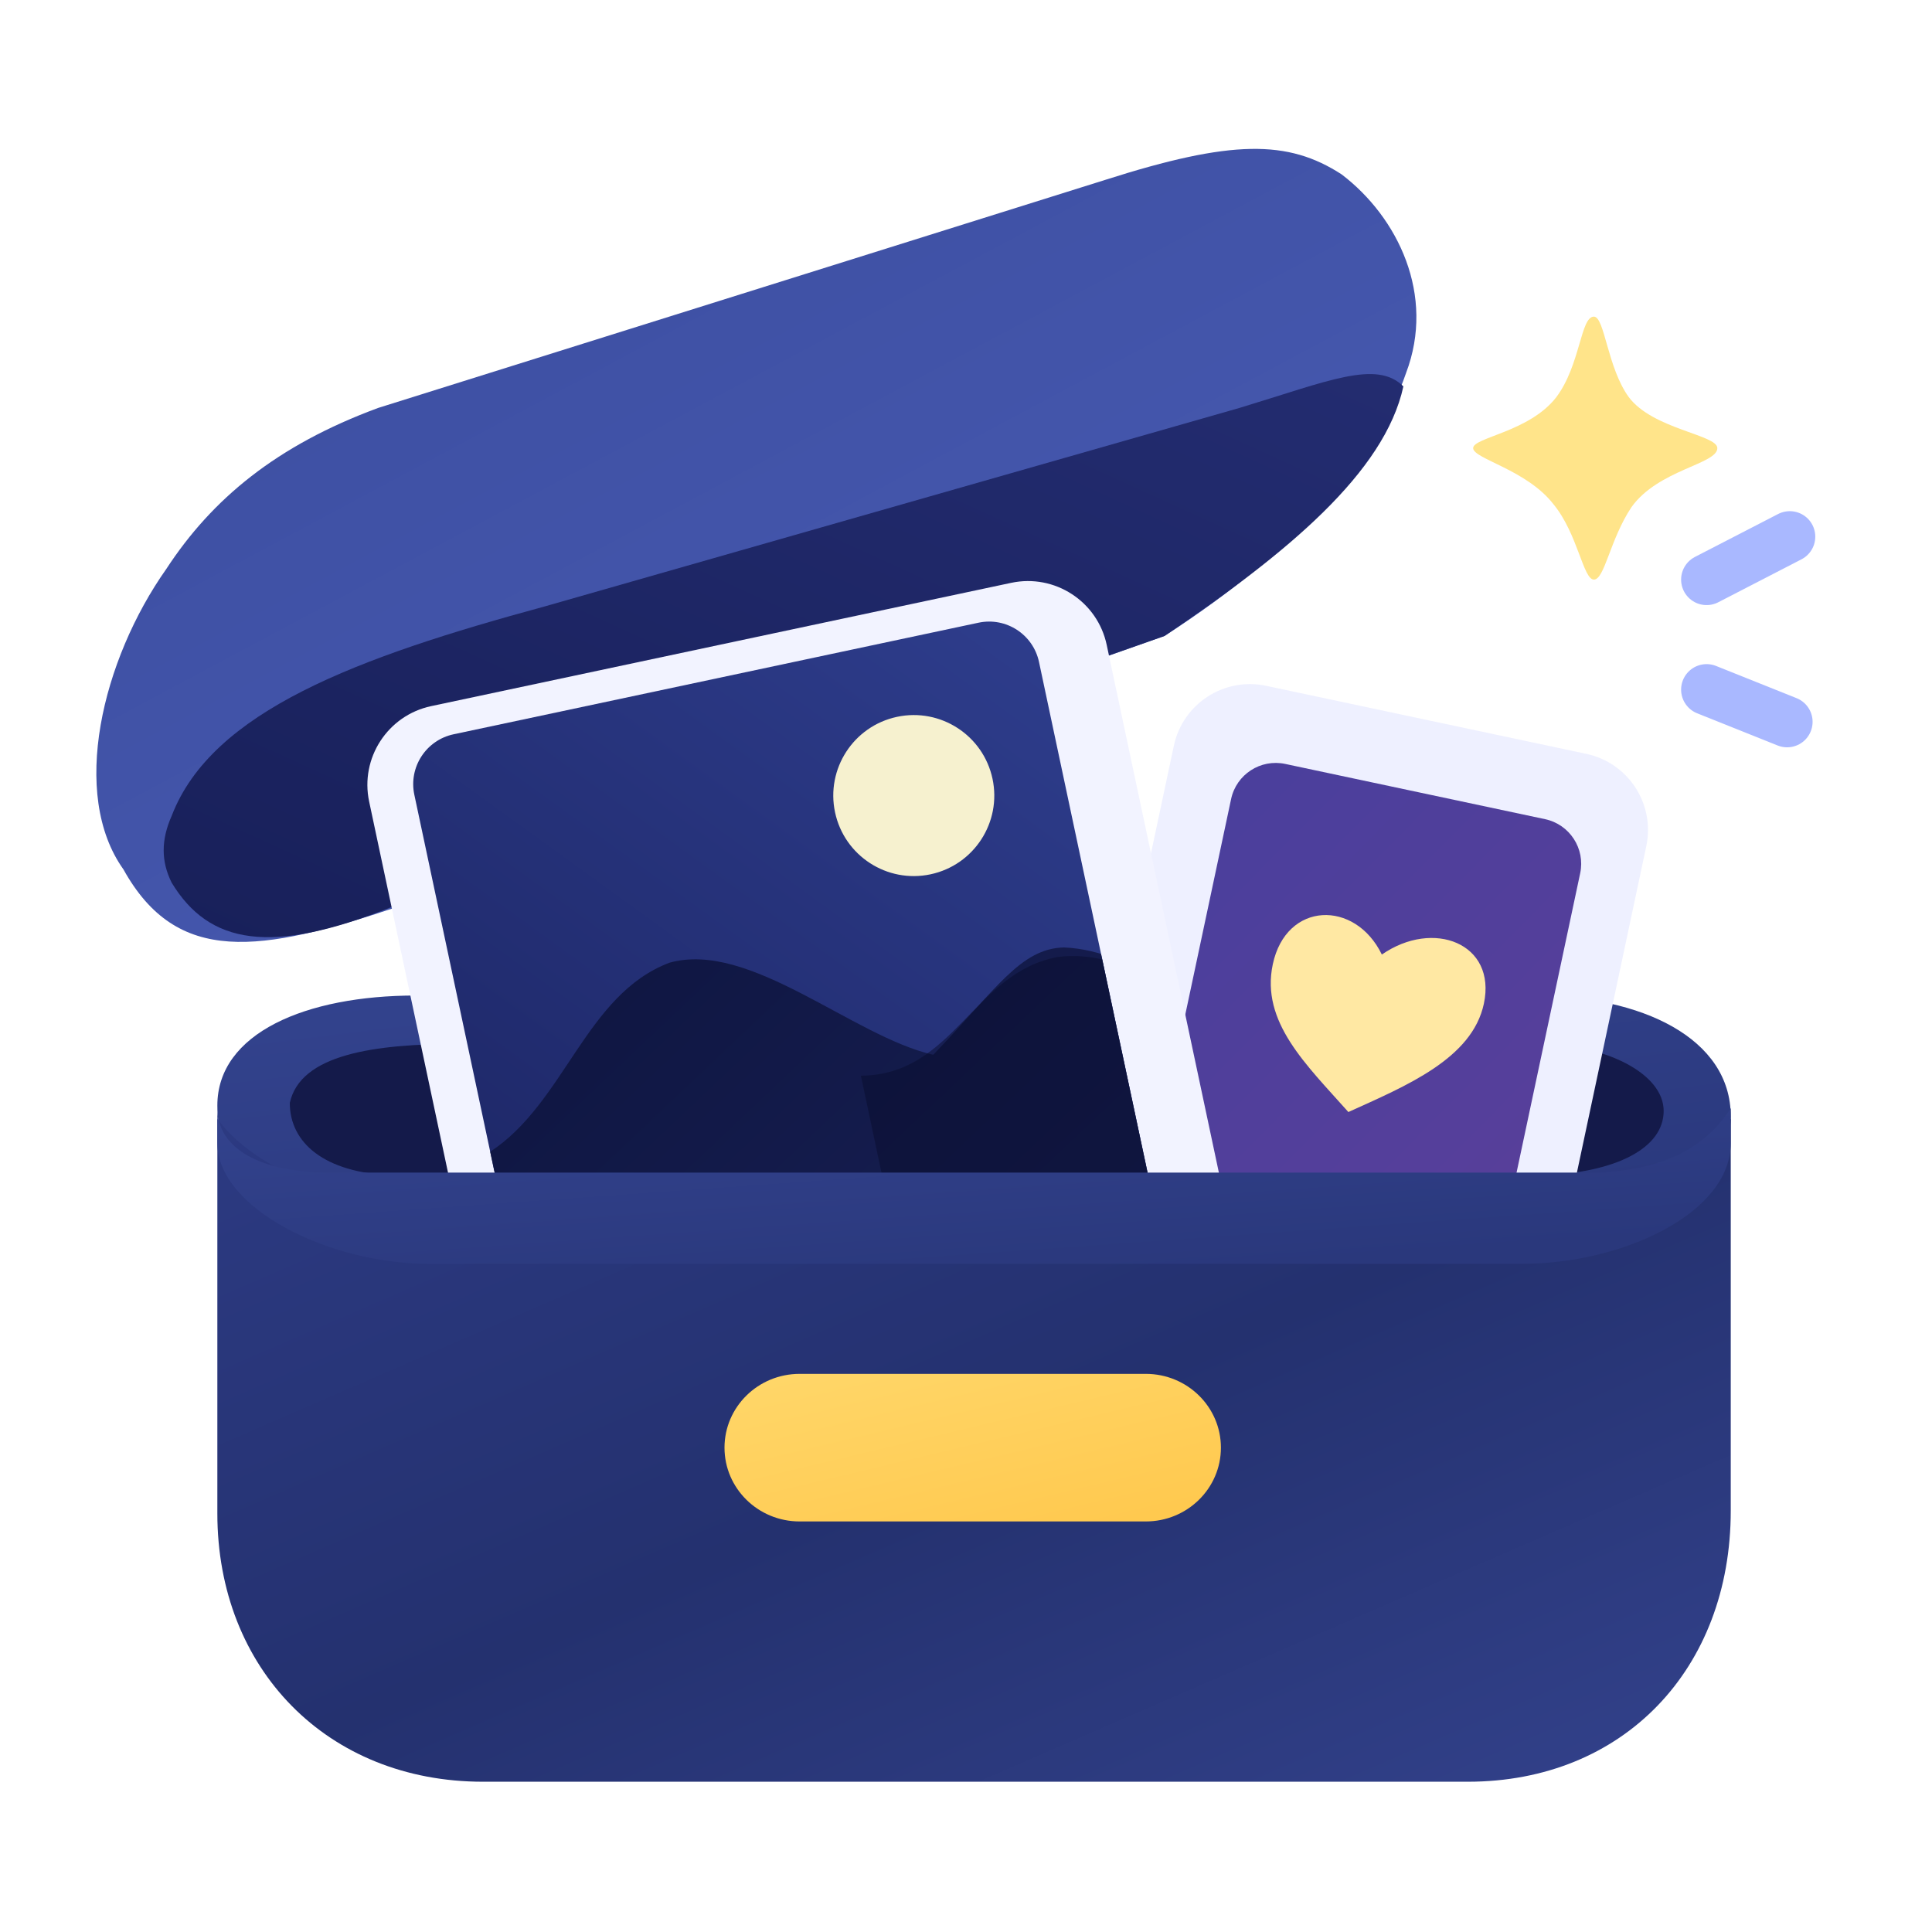
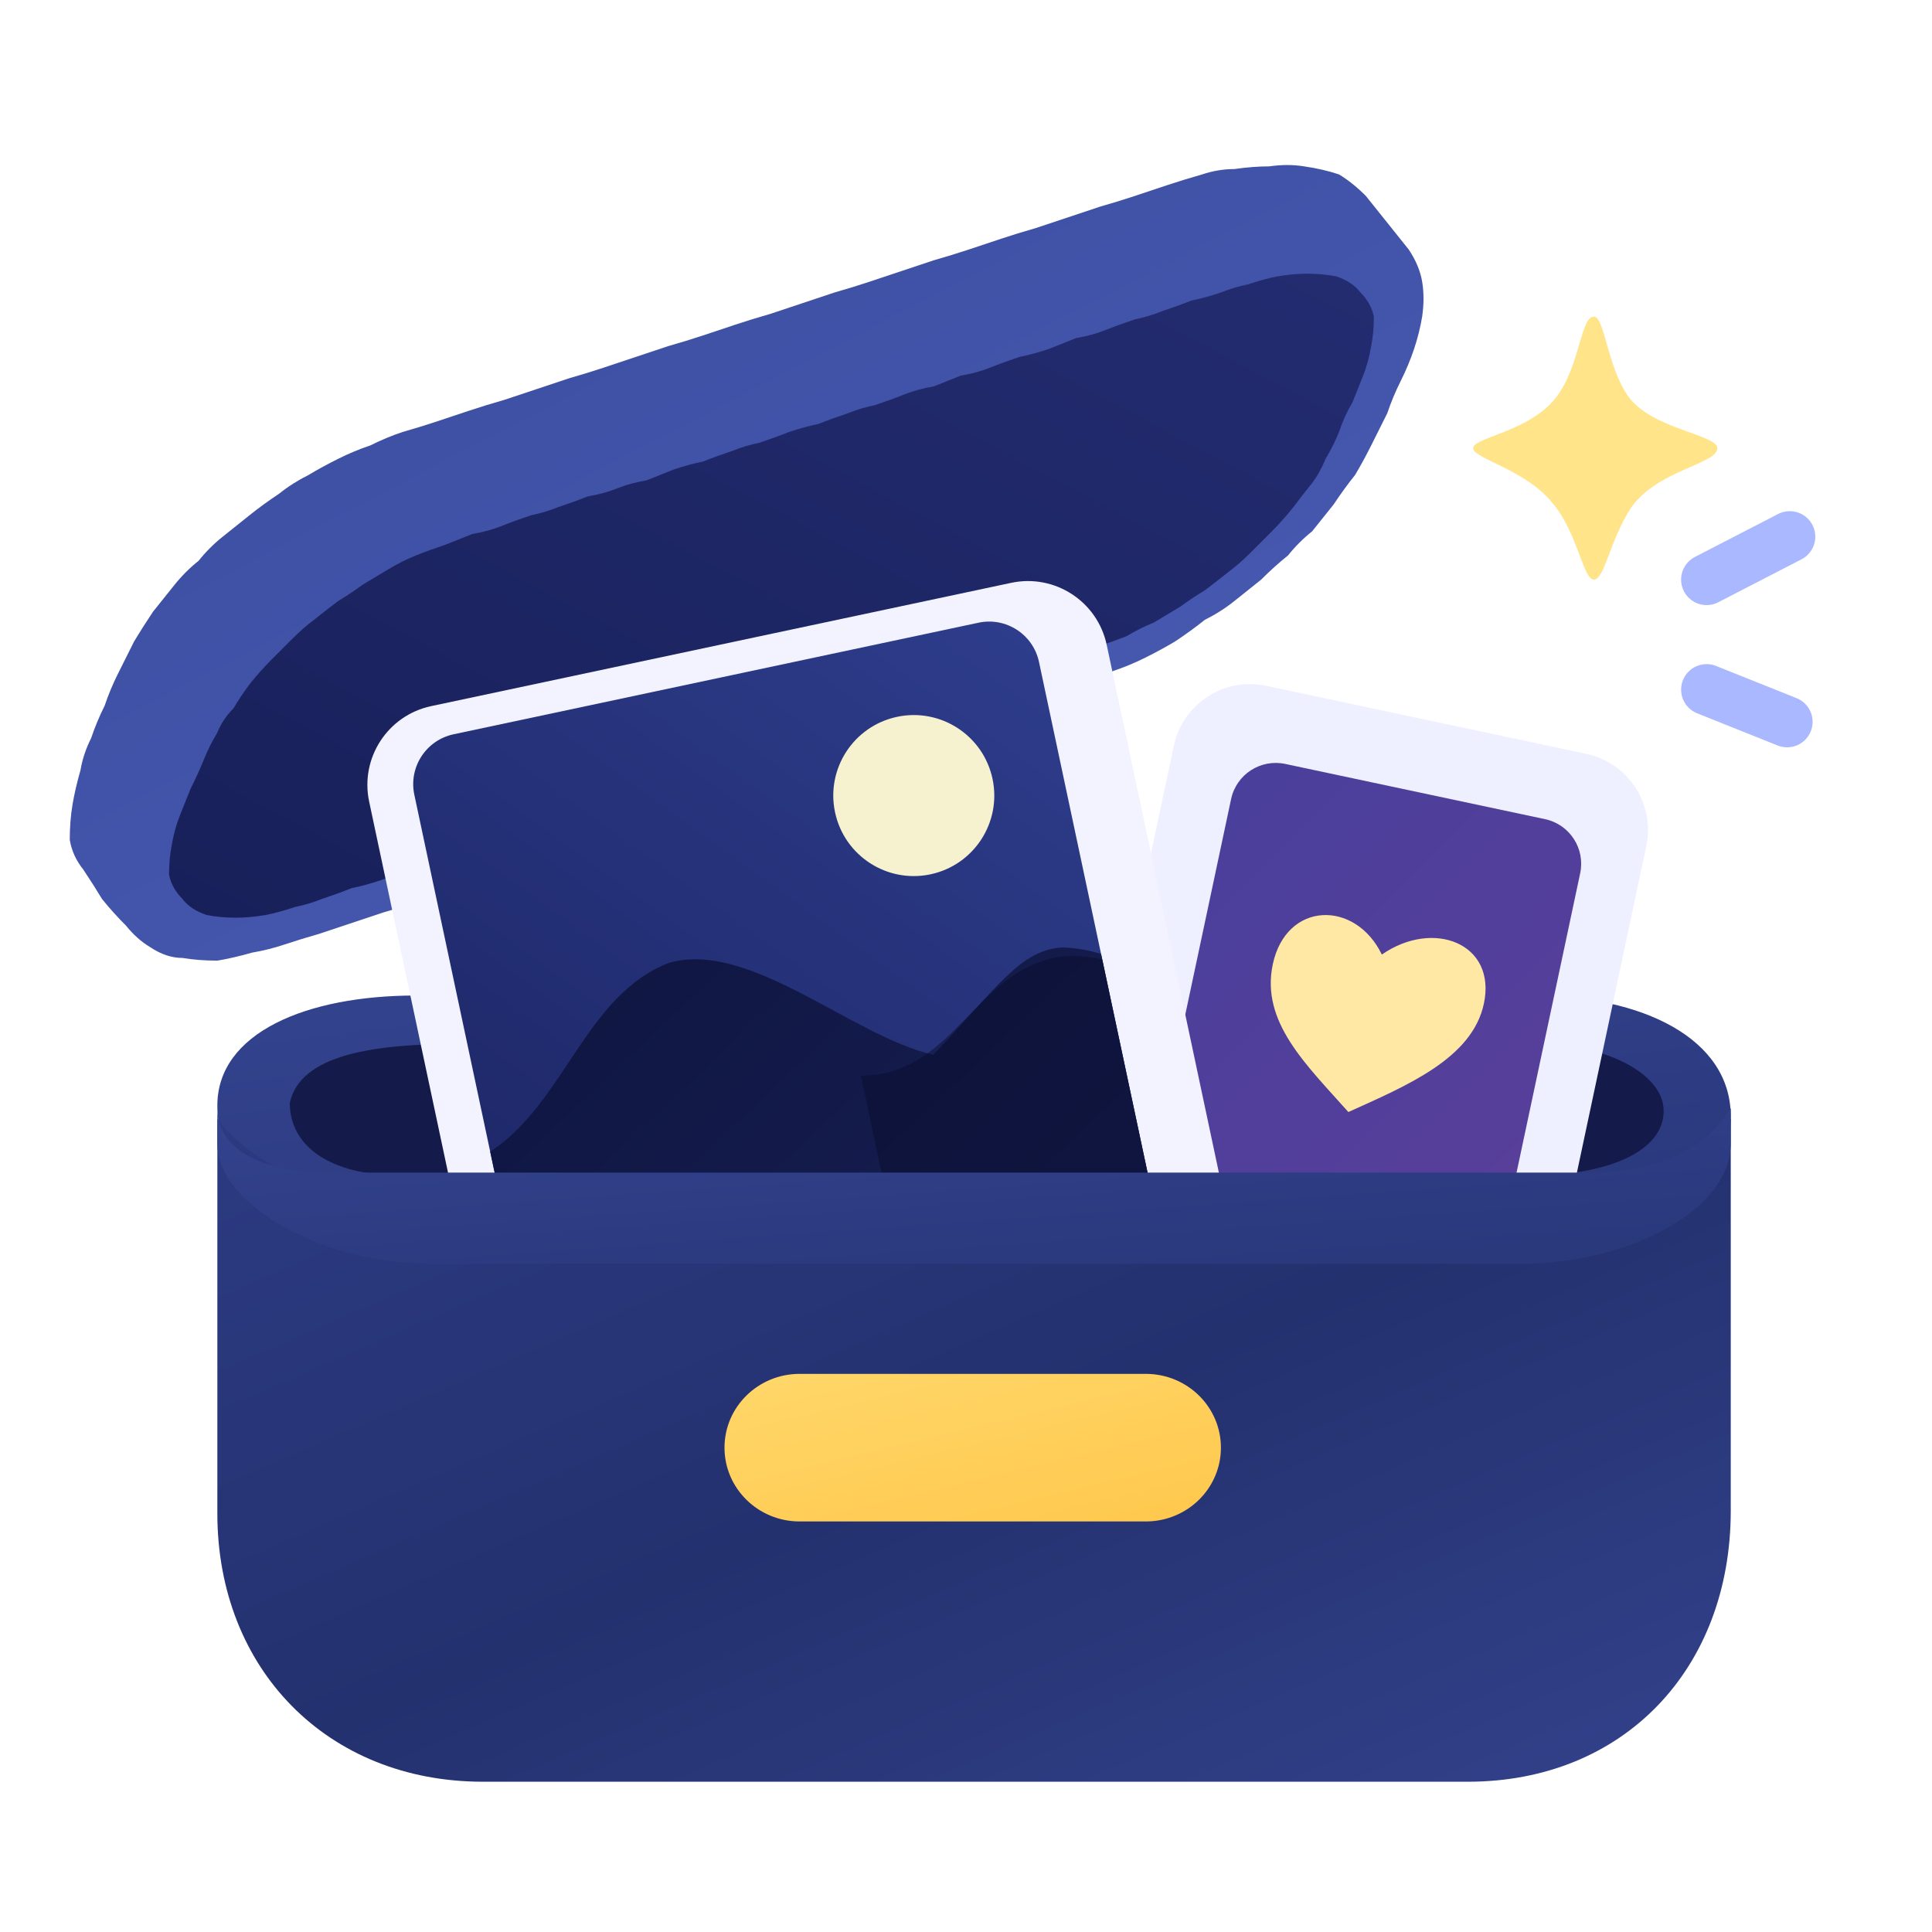
<svg xmlns="http://www.w3.org/2000/svg" viewBox="260 155 720 720" role="img" aria-label="Schuhkarton logo">
  <defs>
    <linearGradient id="sk-lidTop" x1="0" y1="0" x2="0.9" y2="1">
      <stop stop-color="#3a4c9e" />
      <stop offset="1" stop-color="#4a5cb4" />
    </linearGradient>
    <linearGradient id="sk-lidInside" x1="0" y1="1" x2="1" y2="0">
      <stop stop-color="#18205a" />
      <stop offset="1" stop-color="#232c70" />
    </linearGradient>
    <linearGradient id="sk-rim" x1="0" y1="0" x2="0.7" y2="1">
      <stop stop-color="#33438e" />
      <stop offset="1" stop-color="#2a387c" />
    </linearGradient>
    <linearGradient id="sk-box" x1="0" y1="0" x2="1" y2="1">
      <stop stop-color="#2c3a82" />
      <stop offset="0.5" stop-color="#24316f" />
      <stop offset="1" stop-color="#33428c" />
    </linearGradient>
    <linearGradient id="sk-slot" x1="0" y1="0" x2="0.8" y2="1">
      <stop stop-color="#ffd76a" />
      <stop offset="1" stop-color="#ffc94f" />
    </linearGradient>
    <linearGradient id="sk-sky" x1="0" y1="1" x2="1" y2="0">
      <stop stop-color="#1b2462" />
      <stop offset="1" stop-color="#2e3d8c" />
    </linearGradient>
    <linearGradient id="sk-mountains" x1="0" y1="0" x2="1" y2="1">
      <stop stop-color="#0e1540" />
      <stop offset="1" stop-color="#1a2258" />
    </linearGradient>
    <linearGradient id="sk-heartBg" x1="0" y1="0" x2="1" y2="1">
      <stop stop-color="#4a3f9c" />
      <stop offset="1" stop-color="#5a3f9a" />
    </linearGradient>
    <clipPath id="sk-scene">
      <rect x="429" y="405" width="238" height="260" rx="19" />
    </clipPath>
    <clipPath id="sk-inbox">
      <rect x="260" y="155" width="720" height="640" />
    </clipPath>
  </defs>
  <g class="lid">
-     <path fill="url(#sk-lidTop)" d="M306 479C286 451 298 401 322 367C339 341 363 321 401 307L672 222C719 207 740 207 760 220C781 236 795 265 784 294C773 326 745 359 694 392L408 493C357 510 326 515 306 479Z" />
-     <path fill="url(#sk-lidInside)" d="M324 459C339 420 393 400 463 381L722 307C755 297 773 289 783 299C776 331 740 361 694 392L406 493C361 511 338 507 324 484C320 476 320 468 324 459Z" />
+     <path fill="url(#sk-lidTop)" d="M777 309Q774 315 771 321Q768 327 765 332Q761 337 757 343Q753 348 749 353Q744 357 740 362Q735 366 730 371Q725 375 720 379Q715 383 709 386Q704 390 698 394Q693 397 687 400Q681 403 675 405Q669 408 663 410Q657 412 651 414Q645 416 639 418Q632 421 626 423Q620 425 614 427Q608 429 601 431Q595 433 589 435Q583 437 577 439Q571 441 564 443Q558 445 552 447Q546 449 540 451Q533 453 527 455Q521 457 515 459Q509 461 502 463Q496 465 490 467Q484 469 478 471Q471 473 465 475Q459 477 453 479Q447 481 441 483Q434 485 428 487Q422 489 416 491Q410 493 403 495Q397 497 391 499Q385 501 379 503Q372 505 366 507Q360 509 354 510Q347 512 341 513Q334 513 328 512Q322 512 316 508Q311 505 307 500Q302 495 298 490Q295 485 291 479Q287 474 286 468Q286 461 287 455Q288 449 290 442Q291 436 294 430Q296 424 299 418Q301 412 304 406Q307 400 310 394Q313 389 317 383Q321 378 325 373Q329 368 334 364Q338 359 343 355Q348 351 353 347Q358 343 364 339Q369 335 375 332Q380 329 386 326Q392 323 398 321Q404 318 410 316Q417 314 423 312Q429 310 435 308Q441 306 448 304Q454 302 460 300Q466 298 472 296Q479 294 485 292Q491 290 497 288Q503 286 509 284Q516 282 522 280Q528 278 534 276Q540 274 547 272Q553 270 559 268Q565 266 571 264Q578 262 584 260Q590 258 596 256Q602 254 608 252Q615 250 621 248Q627 246 633 244Q639 242 646 240Q652 238 658 236Q664 234 670 232Q677 230 683 228Q689 226 695 224Q701 222 708 220Q714 218 720 218Q727 217 733 217Q740 216 746 217Q753 218 759 220Q764 223 769 228Q773 233 777 238Q781 243 785 248Q789 254 790 260Q791 266 790 273Q789 279 787 285Q785 291 782 297Q779 303 777 309Z" />
+     <path fill="url(#sk-lidInside)" d="M759 316Q757 321 754 326Q752 331 749 335Q745 340 742 344Q738 349 734 353Q730 357 726 361Q722 365 718 368Q713 372 709 375Q704 378 700 381Q695 384 690 387Q685 389 680 392Q675 394 669 396Q664 398 659 400Q653 401 648 403Q643 405 637 407Q632 408 627 410Q621 412 616 413Q610 415 605 417Q600 419 594 420Q589 422 584 424Q578 426 573 427Q568 429 562 431Q557 433 552 434Q546 436 541 438Q536 440 530 441Q525 443 519 445Q514 447 509 448Q503 450 498 452Q493 453 487 455Q482 457 477 459Q471 460 466 462Q461 464 455 466Q450 467 445 469Q439 471 434 473Q428 474 423 476Q418 478 412 480Q407 481 402 483Q396 485 391 486Q386 488 380 490Q375 492 370 493Q364 495 359 496Q353 497 348 497Q342 497 337 496Q331 494 328 490Q324 486 323 481Q323 475 324 470Q325 464 327 459Q329 454 331 449Q334 443 336 438Q338 433 341 428Q343 423 347 419Q350 414 353 410Q357 405 361 401Q365 397 369 393Q373 389 377 386Q382 382 386 379Q391 376 395 373Q400 370 405 367Q410 364 415 362Q420 360 426 358Q431 356 436 354Q442 353 447 351Q452 349 458 347Q463 346 468 344Q474 342 479 340Q485 339 490 337Q495 335 501 334Q506 332 511 330Q517 328 522 327Q527 325 533 323Q538 321 543 320Q549 318 554 316Q560 314 565 313Q570 311 576 309Q581 307 586 306Q592 304 597 302Q602 300 608 299Q613 297 618 295Q624 294 629 292Q634 290 640 288Q645 287 651 285Q656 283 661 281Q667 280 672 278Q677 276 683 274Q688 273 693 271Q699 269 704 267Q709 266 715 264Q720 262 725 261Q731 259 736 258Q742 257 747 257Q753 257 758 258Q764 260 767 264Q771 268 772 273Q772 279 771 284Q770 290 768 295Q766 300 764 305Q761 310 759 316Z" />
  </g>
  <path fill="url(#sk-rim)" d="M341 567C341 540 374 526 415 526H831C872 526 905 542 905 571C905 598 870 626 823 626H423C376 626 341 599 341 567Z" />
  <path fill="#141a4a" d="M368 566C372 548 399 544 432 544H833C858 544 880 555 880 569C880 583 862 592 835 593H406C381 592 368 581 368 566Z" />
  <g clip-path="url(#sk-inbox)">
    <g class="p2">
      <g transform="rotate(12 771 515)">
        <rect x="682" y="421" width="180" height="255" rx="29" fill="#eef0ff" />
        <rect x="707" y="448" width="133" height="208" rx="17" fill="url(#sk-heartBg)" />
        <path fill="#ffe8a3" d="M774 510C760 492 735 498 735 522C735 544 755 556 774 570C793 556 815 541 815 520C815 497 790 493 774 510Z" />
      </g>
    </g>
    <g class="p1">
      <g transform="rotate(-12 551 507)">
        <rect x="412" y="393" width="281" height="307" rx="30" fill="#f2f3ff" />
        <g clip-path="url(#sk-scene)">
          <rect x="429" y="405" width="238" height="260" rx="19" fill="url(#sk-sky)" />
          <circle cx="611" cy="463" r="30" fill="#f6f1cf" />
          <path fill="url(#sk-mountains)" d="M429 560C460 548 476 510 509 505C540 503 570 546 598 559C626 540 638 527 654 530C681 537 696 564 712 572L712 678H429Z" />
          <path fill="#080c2c" opacity="0.5" d="M570 561C604 568 619 532 651 533C678 535 699 564 712 576V678H570Z" />
        </g>
      </g>
    </g>
  </g>
  <path fill="url(#sk-box)" d="M341 572C356 592 388 603 419 603H827C862 603 891 589 905 572V718C905 777 865 819 807 819H440C382 819 341 777 341 719Z" />
  <path fill="url(#sk-rim)" d="M341 568C341 583 357 592 383 592H855C881 591 896 582 905 568V581C905 607 865 626 827 626H420C382 626 341 605 341 581Z" />
  <rect x="530" y="667" width="185" height="55" rx="28" fill="url(#sk-slot)" />
  <path class="star" fill="#ffe48a" d="M854 273C858 273 859 292 867 303C876 315 900 317 900 322C900 328 878 330 868 344C860 356 858 371 854 371C850 371 848 354 839 343C829 330 809 326 809 322C809 318 830 316 840 303C849 291 849 273 854 273Z" />
  <path class="rays" d="M896 371L927 355M896 412L926 424" fill="none" stroke="#a9b8ff" stroke-width="19" stroke-linecap="round" />
</svg>
